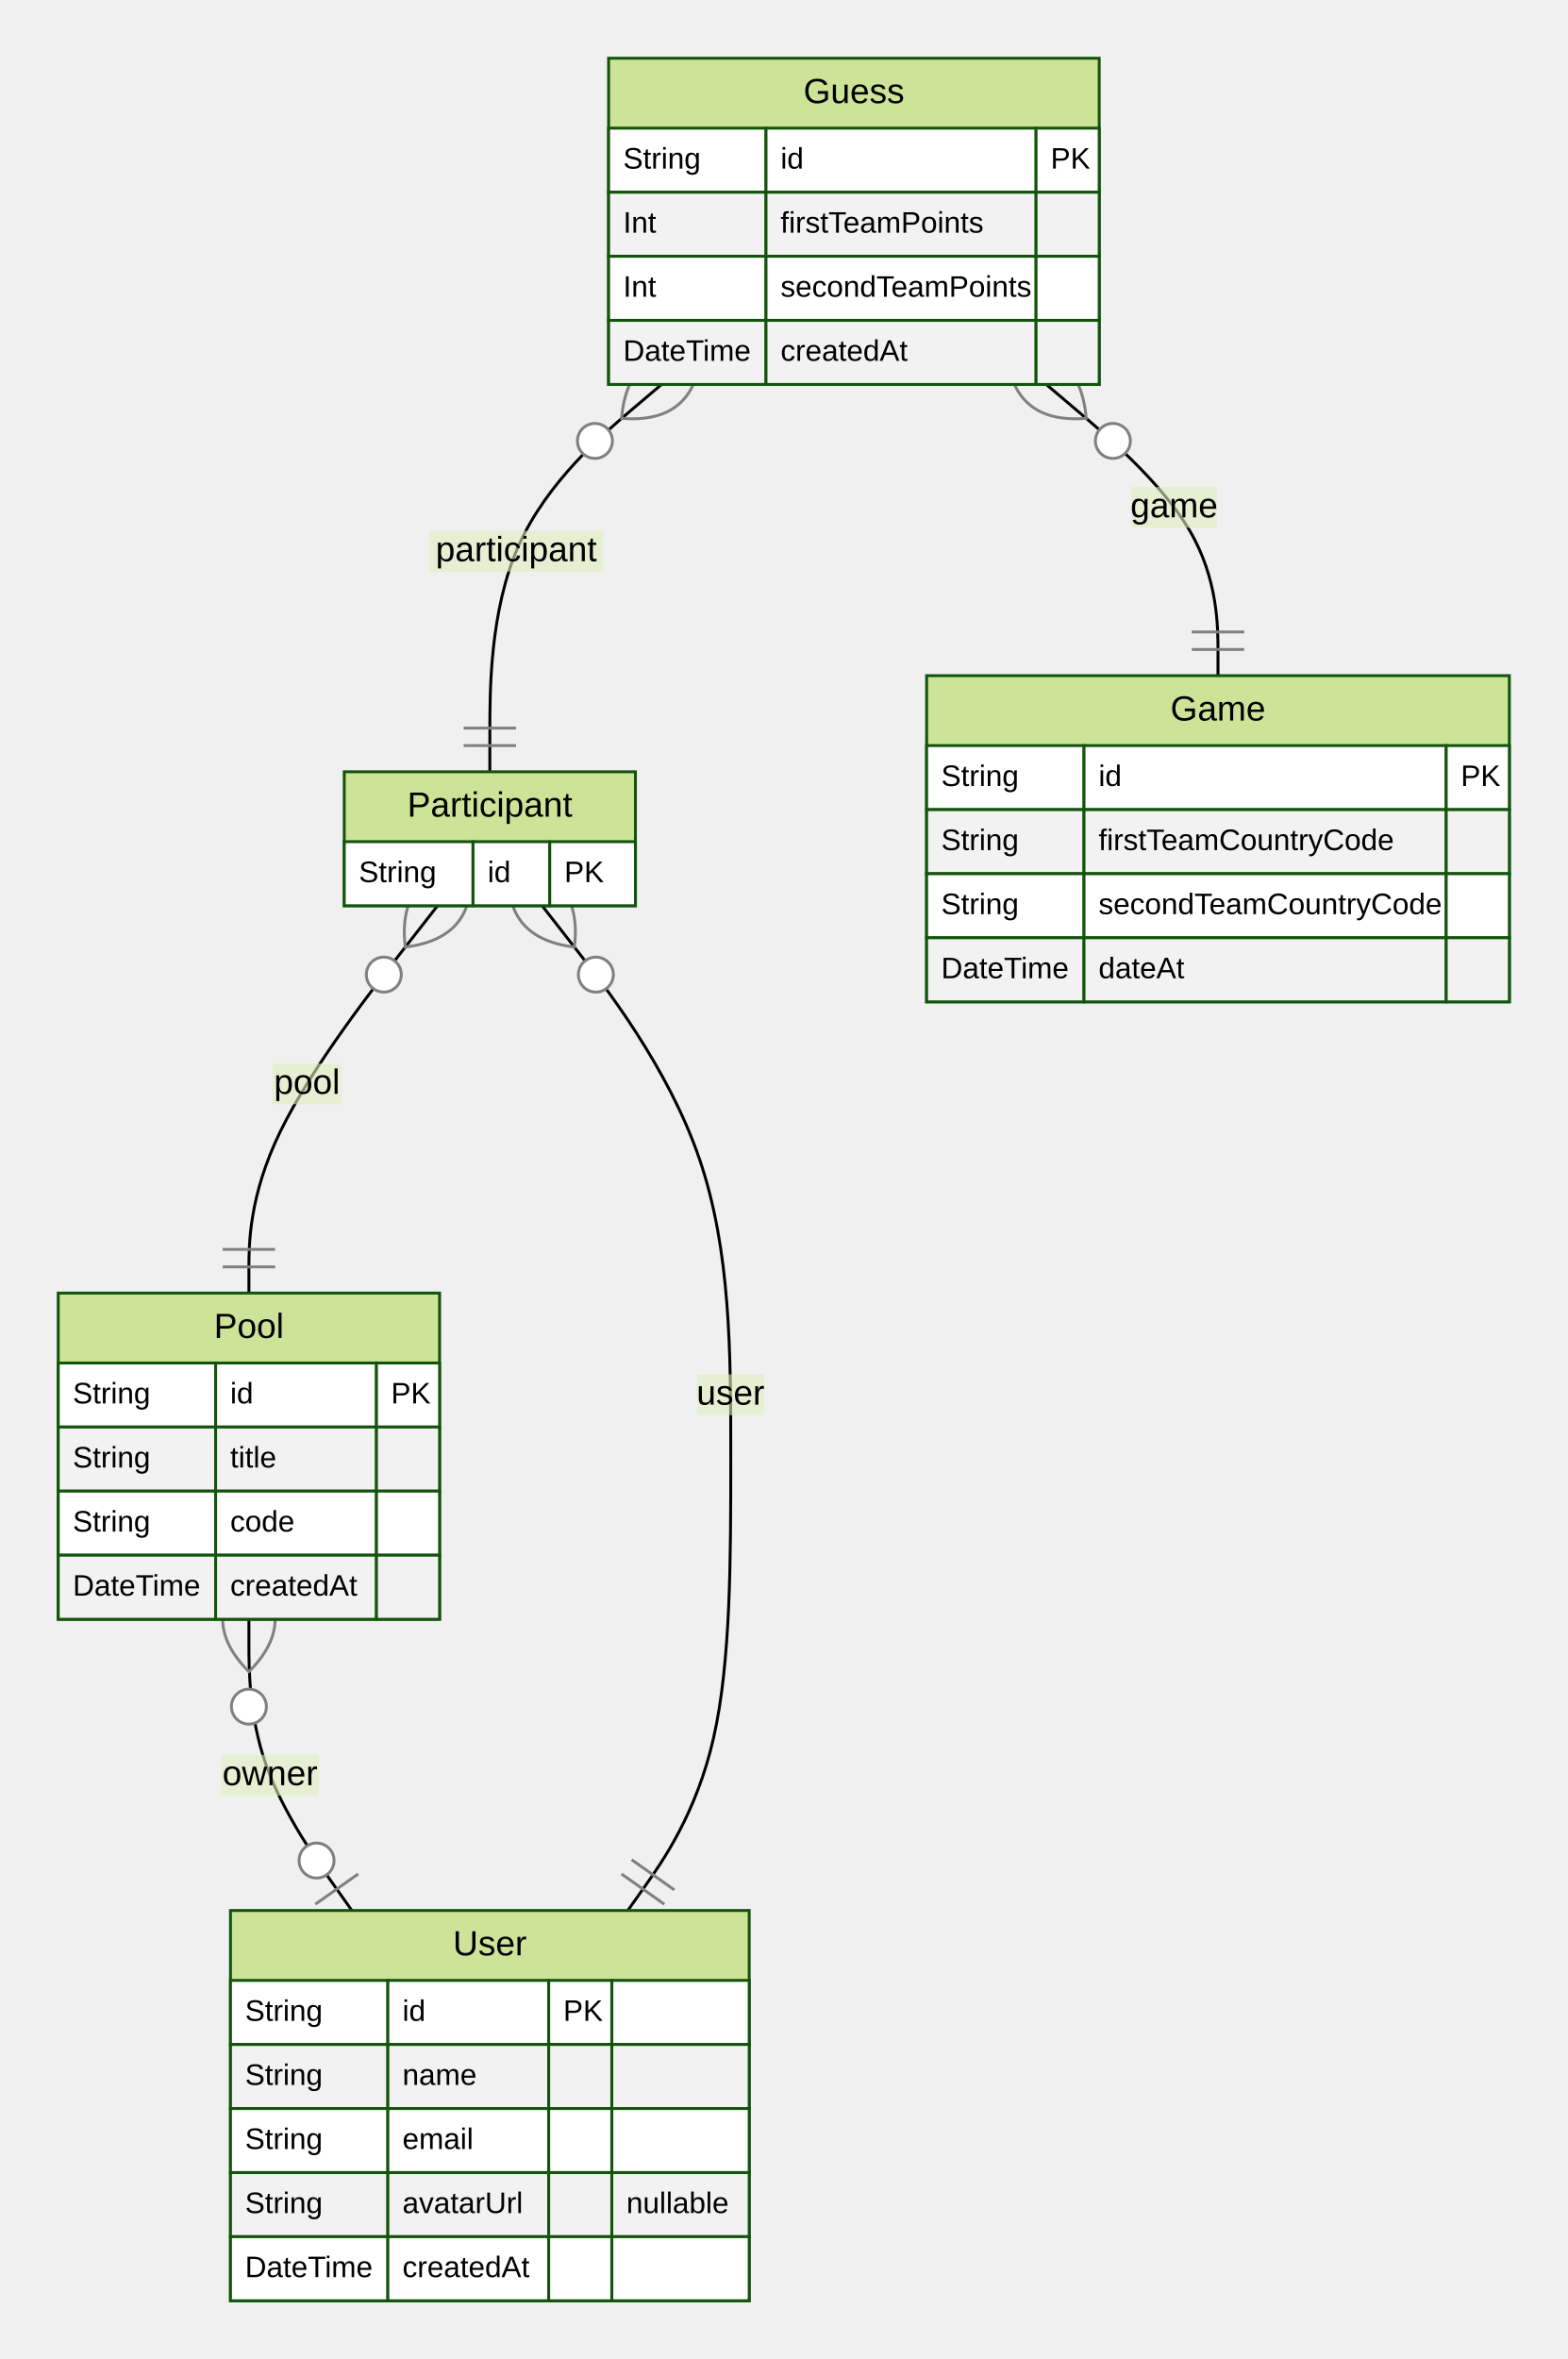
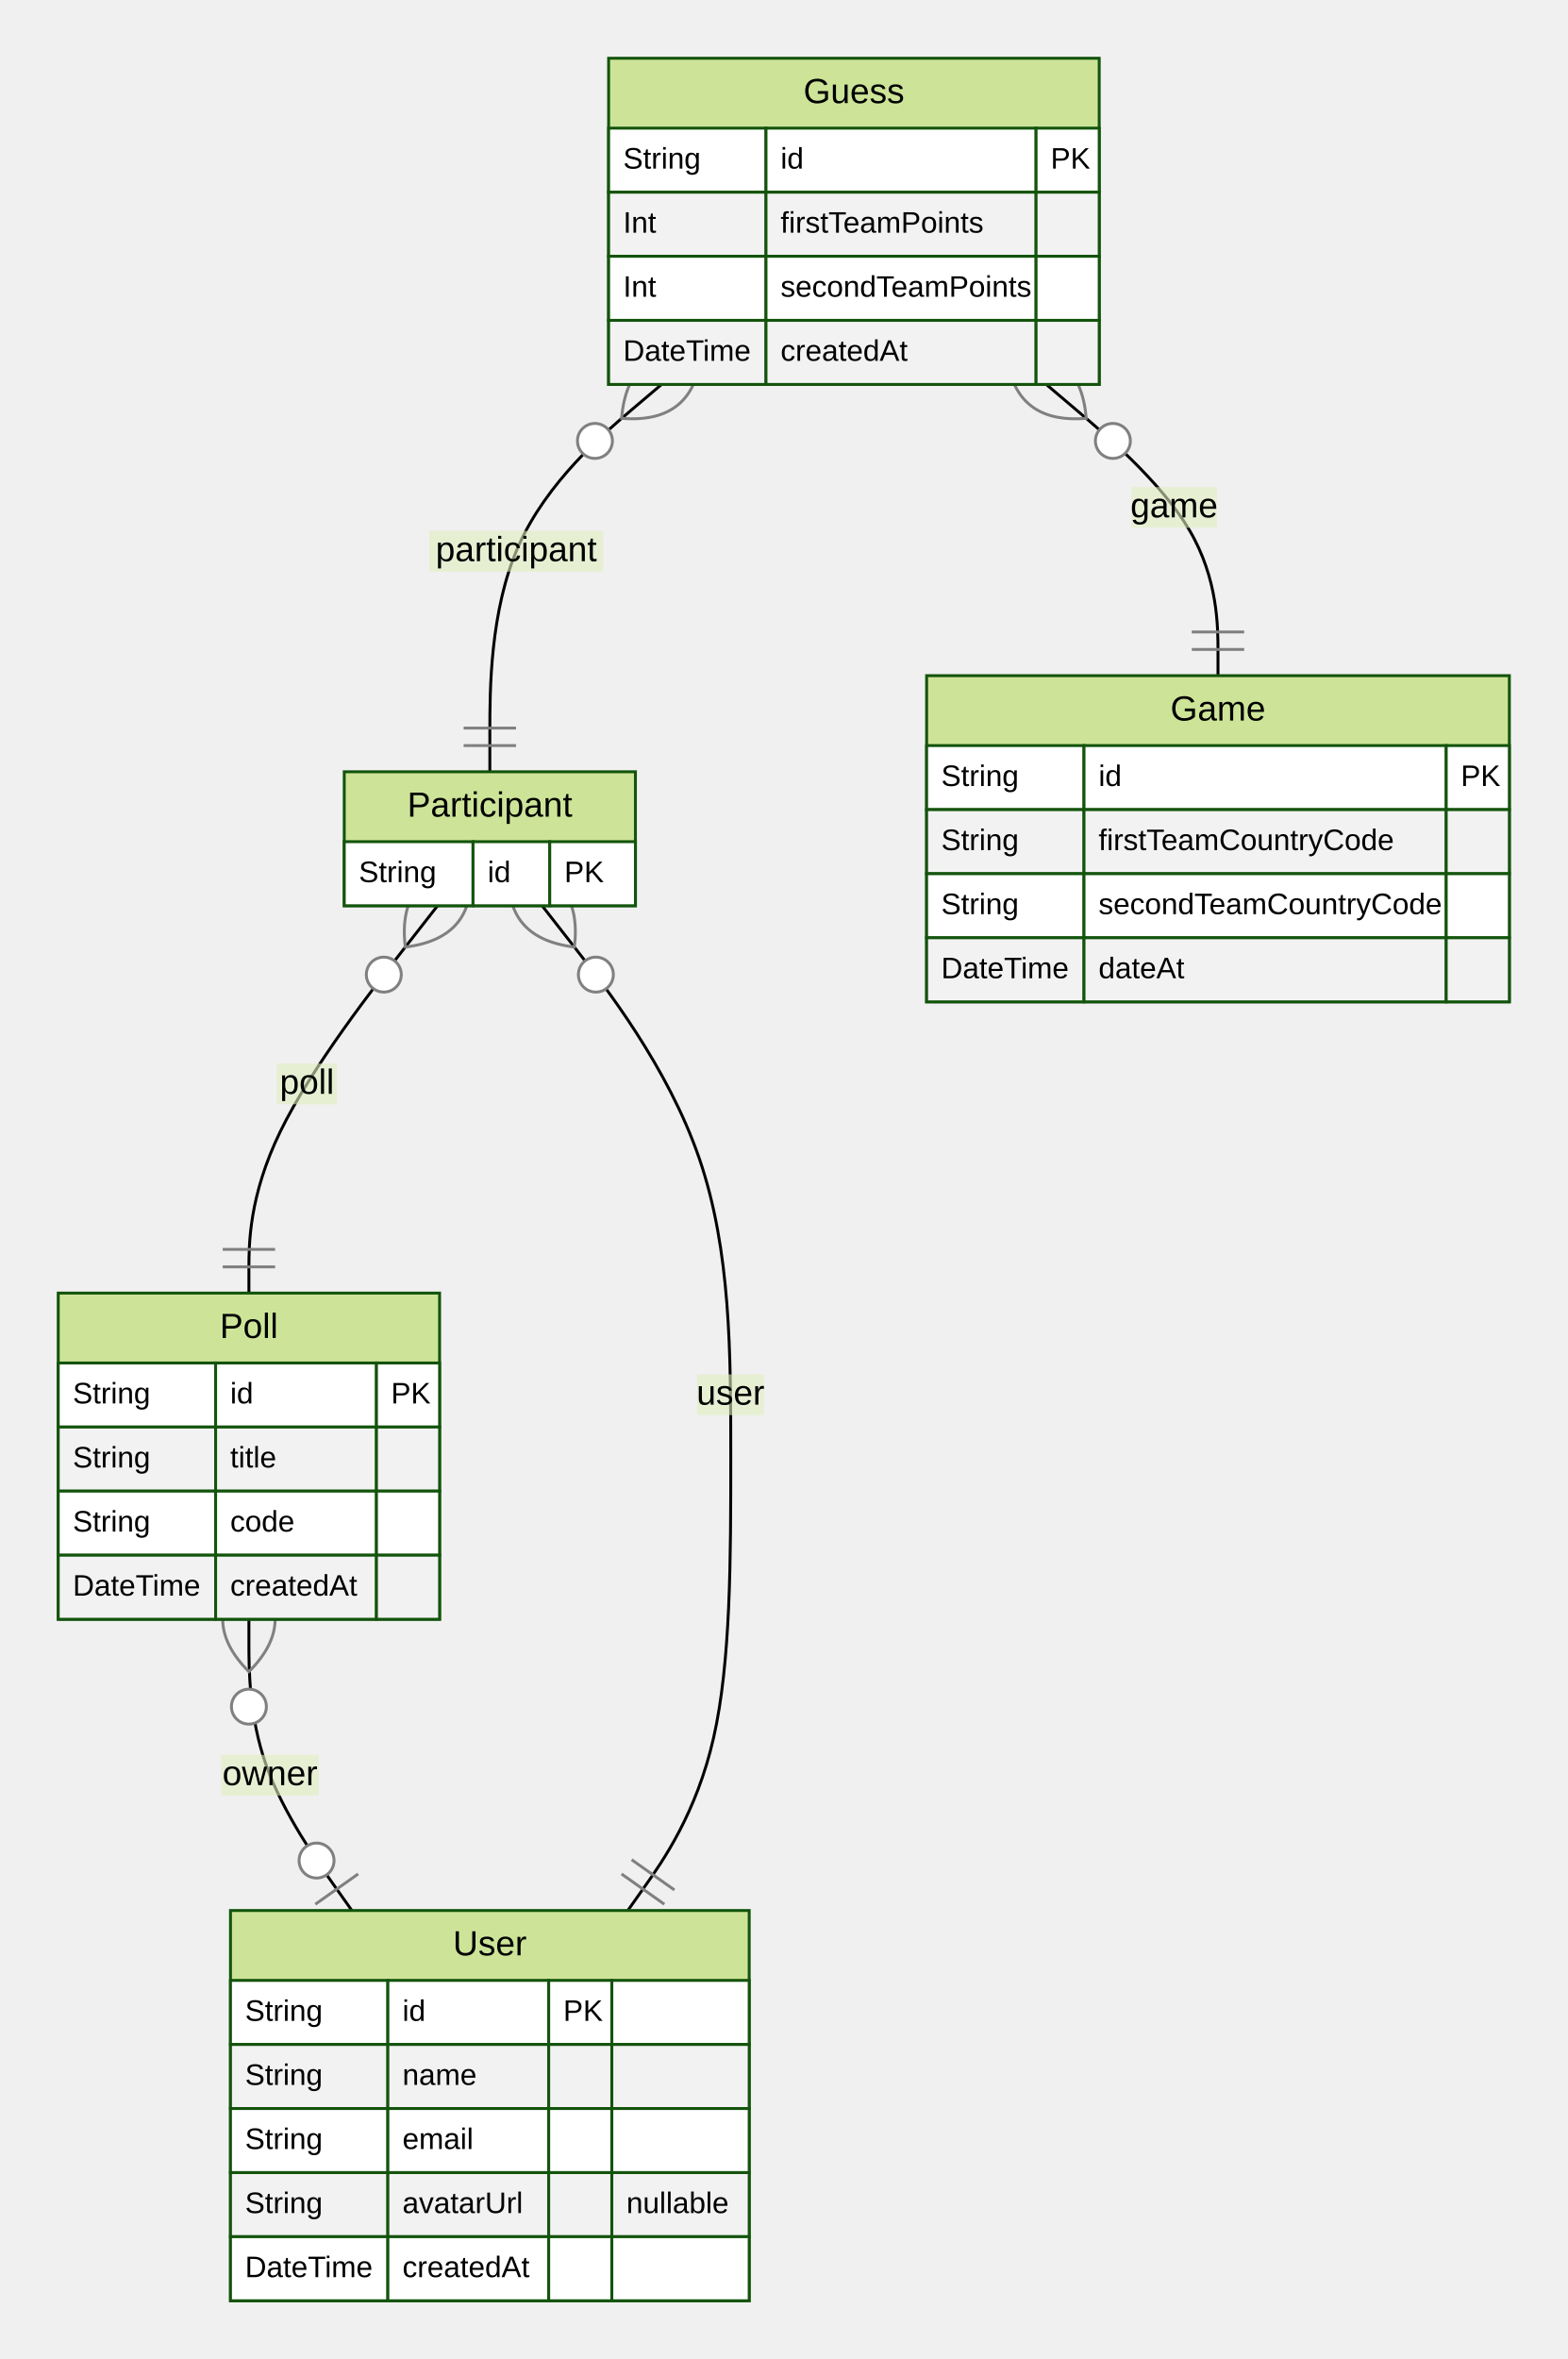
<svg xmlns="http://www.w3.org/2000/svg" aria-labelledby="chart-title-mermaid-0 chart-desc-mermaid-0" role="img" viewBox="0 0 538.347 810" style="max-width: 538.347px; background-color: white;" width="100%" id="mermaid-0">
  <style>#mermaid-0 {font-family:"trebuchet ms",verdana,arial,sans-serif;font-size:16px;fill:#000000;}#mermaid-0 .error-icon{fill:#552222;}#mermaid-0 .error-text{fill:#552222;stroke:#552222;}#mermaid-0 .edge-thickness-normal{stroke-width:2px;}#mermaid-0 .edge-thickness-thick{stroke-width:3.5px;}#mermaid-0 .edge-pattern-solid{stroke-dasharray:0;}#mermaid-0 .edge-pattern-dashed{stroke-dasharray:3;}#mermaid-0 .edge-pattern-dotted{stroke-dasharray:2;}#mermaid-0 .marker{fill:#000000;stroke:#000000;}#mermaid-0 .marker.cross{stroke:#000000;}#mermaid-0 svg{font-family:"trebuchet ms",verdana,arial,sans-serif;font-size:16px;}#mermaid-0 .entityBox{fill:#cde498;stroke:#13540c;}#mermaid-0 .attributeBoxOdd{fill:#ffffff;stroke:#13540c;}#mermaid-0 .attributeBoxEven{fill:#f2f2f2;stroke:#13540c;}#mermaid-0 .relationshipLabelBox{fill:hsl(78.158, 58.462%, 84.51%);opacity:0.7;background-color:hsl(78.158, 58.462%, 84.51%);}#mermaid-0 .relationshipLabelBox rect{opacity:0.5;}#mermaid-0 .relationshipLine{stroke:#000000;}#mermaid-0 :root{--mermaid-font-family:"trebuchet ms",verdana,arial,sans-serif;}</style>
  <g />
  <defs>
    <marker orient="auto" markerHeight="18" markerWidth="18" refY="9" refX="0" id="ONLY_ONE_START">
      <path d="M9,0 L9,18 M15,0 L15,18" fill="none" stroke="gray" />
    </marker>
  </defs>
  <defs>
    <marker orient="auto" markerHeight="18" markerWidth="18" refY="9" refX="18" id="ONLY_ONE_END">
      <path d="M3,0 L3,18 M9,0 L9,18" fill="none" stroke="gray" />
    </marker>
  </defs>
  <defs>
    <marker orient="auto" markerHeight="18" markerWidth="30" refY="9" refX="0" id="ZERO_OR_ONE_START">
      <circle r="6" cy="9" cx="21" fill="white" stroke="gray" />
      <path d="M9,0 L9,18" fill="none" stroke="gray" />
    </marker>
  </defs>
  <defs>
    <marker orient="auto" markerHeight="18" markerWidth="30" refY="9" refX="30" id="ZERO_OR_ONE_END">
      <circle r="6" cy="9" cx="9" fill="white" stroke="gray" />
      <path d="M21,0 L21,18" fill="none" stroke="gray" />
    </marker>
  </defs>
  <defs>
    <marker orient="auto" markerHeight="36" markerWidth="45" refY="18" refX="18" id="ONE_OR_MORE_START">
      <path d="M0,18 Q 18,0 36,18 Q 18,36 0,18 M42,9 L42,27" fill="none" stroke="gray" />
    </marker>
  </defs>
  <defs>
    <marker orient="auto" markerHeight="36" markerWidth="45" refY="18" refX="27" id="ONE_OR_MORE_END">
      <path d="M3,9 L3,27 M9,18 Q27,0 45,18 Q27,36 9,18" fill="none" stroke="gray" />
    </marker>
  </defs>
  <defs>
    <marker orient="auto" markerHeight="36" markerWidth="57" refY="18" refX="18" id="ZERO_OR_MORE_START">
      <circle r="6" cy="18" cx="48" fill="white" stroke="gray" />
      <path d="M0,18 Q18,0 36,18 Q18,36 0,18" fill="none" stroke="gray" />
    </marker>
  </defs>
  <defs>
    <marker orient="auto" markerHeight="36" markerWidth="57" refY="18" refX="39" id="ZERO_OR_MORE_END">
      <circle r="6" cy="18" cx="9" fill="white" stroke="gray" />
      <path d="M21,18 Q39,0 57,18 Q39,36 21,18" fill="none" stroke="gray" />
    </marker>
  </defs>
  <path marker-start="url(#ZERO_OR_MORE_START)" marker-end="url(#ZERO_OR_ONE_END)" fill="none" stroke="gray" d="M85.482,556L85.482,564.333C85.482,572.667,85.482,589.333,91.375,606C97.268,622.667,109.055,639.333,114.948,647.667L120.841,656" class="er relationshipLine" />
  <path marker-start="url(#ZERO_OR_MORE_START)" marker-end="url(#ONLY_ONE_END)" fill="none" stroke="gray" d="M186.176,311L196.974,324.833C207.772,338.667,229.368,366.333,240.166,397.833C250.964,429.333,250.964,464.667,250.964,500C250.964,535.333,250.964,570.667,245.07,596.667C239.177,622.667,227.391,639.333,221.497,647.667L215.604,656" class="er relationshipLine" />
  <path marker-start="url(#ZERO_OR_MORE_START)" marker-end="url(#ONLY_ONE_END)" fill="none" stroke="gray" d="M150.269,311L139.471,324.833C128.674,338.667,107.078,366.333,96.28,388.5C85.482,410.667,85.482,427.333,85.482,435.667L85.482,444" class="er relationshipLine" />
  <path marker-start="url(#ZERO_OR_MORE_START)" marker-end="url(#ONLY_ONE_END)" fill="none" stroke="gray" d="M227.2,132L217.37,140.333C207.541,148.667,187.882,165.333,178.052,187.5C168.223,209.667,168.223,237.333,168.223,251.167L168.223,265" class="er relationshipLine" />
  <path marker-start="url(#ZERO_OR_MORE_START)" marker-end="url(#ONLY_ONE_END)" fill="none" stroke="gray" d="M359.308,132L369.137,140.333C378.967,148.667,398.626,165.333,408.455,182C418.285,198.667,418.285,215.333,418.285,223.667L418.285,232" class="er relationshipLine" />
-   <g transform="translate(20,444 )" id="Pool">
+   <g transform="translate(20,444 )" id="Poll">
    <rect height="112" width="130.964" y="0" x="0" stroke="gray" fill-opacity="100%" fill="honeydew" class="er entityBox" />
-     <text transform="translate(65.48175,12)" style="font-family: &quot;trebuchet ms&quot;, verdana, arial, sans-serif;; font-size: 12px" text-anchor="middle" dominant-baseline="middle" y="0" x="0" id="entity-Pool" class="er entityLabel">Pool</text>
-     <rect height="22" width="54.048" y="24" x="0" stroke="gray" fill-opacity="100%" fill="honeydew" class="er attributeBoxOdd" />
-     <text transform="translate(5,35)" style="font-family: &quot;trebuchet ms&quot;, verdana, arial, sans-serif;; font-size: 10.2px" text-anchor="left" dominant-baseline="middle" y="0" x="0" id="entity-Pool-attr-1-type" class="er entityLabel">String</text>
+     <text transform="translate(65.48175,12)" style="font-family: &quot;trebuchet ms&quot;, verdana, arial, sans-serif;; font-size: 12px" text-anchor="middle" dominant-baseline="middle" y="0" x="0" id="entity-Poll" class="er entityLabel">Poll</text>
+     <rect height="22" width="54.048" y="24" x="0" stroke="gray" fill-opacity="100%" fill="honeydew" class="er attributeBoxOdd" />
+     <text transform="translate(5,35)" style="font-family: &quot;trebuchet ms&quot;, verdana, arial, sans-serif;; font-size: 10.2px" text-anchor="left" dominant-baseline="middle" y="0" x="0" id="entity-Poll-attr-1-type" class="er entityLabel">String</text>
    <rect height="22" width="55.234" y="24" x="54.048" stroke="gray" fill-opacity="100%" fill="honeydew" class="er attributeBoxOdd" />
-     <text transform="translate(59.0484,35)" style="font-family: &quot;trebuchet ms&quot;, verdana, arial, sans-serif;; font-size: 10.2px" text-anchor="left" dominant-baseline="middle" y="0" x="0" id="entity-Pool-attr-1-name" class="er entityLabel">id</text>
+     <text transform="translate(59.0484,35)" style="font-family: &quot;trebuchet ms&quot;, verdana, arial, sans-serif;; font-size: 10.2px" text-anchor="left" dominant-baseline="middle" y="0" x="0" id="entity-Poll-attr-1-name" class="er entityLabel">id</text>
    <rect height="22" width="21.681" y="24" x="109.283" stroke="gray" fill-opacity="100%" fill="honeydew" class="er attributeBoxOdd" />
-     <text transform="translate(114.2828,35)" style="font-family: &quot;trebuchet ms&quot;, verdana, arial, sans-serif;; font-size: 10.2px" text-anchor="left" dominant-baseline="middle" y="0" x="0" id="entity-Pool-attr-1-key" class="er entityLabel">PK</text>
-     <rect height="22" width="54.048" y="46" x="0" stroke="gray" fill-opacity="100%" fill="honeydew" class="er attributeBoxEven" />
-     <text transform="translate(5,57)" style="font-family: &quot;trebuchet ms&quot;, verdana, arial, sans-serif;; font-size: 10.2px" text-anchor="left" dominant-baseline="middle" y="0" x="0" id="entity-Pool-attr-2-type" class="er entityLabel">String</text>
+     <text transform="translate(114.2828,35)" style="font-family: &quot;trebuchet ms&quot;, verdana, arial, sans-serif;; font-size: 10.2px" text-anchor="left" dominant-baseline="middle" y="0" x="0" id="entity-Poll-attr-1-key" class="er entityLabel">PK</text>
+     <rect height="22" width="54.048" y="46" x="0" stroke="gray" fill-opacity="100%" fill="honeydew" class="er attributeBoxEven" />
+     <text transform="translate(5,57)" style="font-family: &quot;trebuchet ms&quot;, verdana, arial, sans-serif;; font-size: 10.2px" text-anchor="left" dominant-baseline="middle" y="0" x="0" id="entity-Poll-attr-2-type" class="er entityLabel">String</text>
    <rect height="22" width="55.234" y="46" x="54.048" stroke="gray" fill-opacity="100%" fill="honeydew" class="er attributeBoxEven" />
-     <text transform="translate(59.0484,57)" style="font-family: &quot;trebuchet ms&quot;, verdana, arial, sans-serif;; font-size: 10.2px" text-anchor="left" dominant-baseline="middle" y="0" x="0" id="entity-Pool-attr-2-name" class="er entityLabel">title</text>
+     <text transform="translate(59.0484,57)" style="font-family: &quot;trebuchet ms&quot;, verdana, arial, sans-serif;; font-size: 10.2px" text-anchor="left" dominant-baseline="middle" y="0" x="0" id="entity-Poll-attr-2-name" class="er entityLabel">title</text>
    <rect height="22" width="21.681" y="46" x="109.283" stroke="gray" fill-opacity="100%" fill="honeydew" class="er attributeBoxEven" />
-     <text transform="translate(114.2828,57)" style="font-family: &quot;trebuchet ms&quot;, verdana, arial, sans-serif;; font-size: 10.2px" text-anchor="left" dominant-baseline="middle" y="0" x="0" id="entity-Pool-attr-2-key" class="er entityLabel" />
-     <rect height="22" width="54.048" y="68" x="0" stroke="gray" fill-opacity="100%" fill="honeydew" class="er attributeBoxOdd" />
-     <text transform="translate(5,79)" style="font-family: &quot;trebuchet ms&quot;, verdana, arial, sans-serif;; font-size: 10.2px" text-anchor="left" dominant-baseline="middle" y="0" x="0" id="entity-Pool-attr-3-type" class="er entityLabel">String</text>
+     <text transform="translate(114.2828,57)" style="font-family: &quot;trebuchet ms&quot;, verdana, arial, sans-serif;; font-size: 10.2px" text-anchor="left" dominant-baseline="middle" y="0" x="0" id="entity-Poll-attr-2-key" class="er entityLabel" />
+     <rect height="22" width="54.048" y="68" x="0" stroke="gray" fill-opacity="100%" fill="honeydew" class="er attributeBoxOdd" />
+     <text transform="translate(5,79)" style="font-family: &quot;trebuchet ms&quot;, verdana, arial, sans-serif;; font-size: 10.2px" text-anchor="left" dominant-baseline="middle" y="0" x="0" id="entity-Poll-attr-3-type" class="er entityLabel">String</text>
    <rect height="22" width="55.234" y="68" x="54.048" stroke="gray" fill-opacity="100%" fill="honeydew" class="er attributeBoxOdd" />
-     <text transform="translate(59.0484,79)" style="font-family: &quot;trebuchet ms&quot;, verdana, arial, sans-serif;; font-size: 10.2px" text-anchor="left" dominant-baseline="middle" y="0" x="0" id="entity-Pool-attr-3-name" class="er entityLabel">code</text>
+     <text transform="translate(59.0484,79)" style="font-family: &quot;trebuchet ms&quot;, verdana, arial, sans-serif;; font-size: 10.2px" text-anchor="left" dominant-baseline="middle" y="0" x="0" id="entity-Poll-attr-3-name" class="er entityLabel">code</text>
    <rect height="22" width="21.681" y="68" x="109.283" stroke="gray" fill-opacity="100%" fill="honeydew" class="er attributeBoxOdd" />
-     <text transform="translate(114.2828,79)" style="font-family: &quot;trebuchet ms&quot;, verdana, arial, sans-serif;; font-size: 10.2px" text-anchor="left" dominant-baseline="middle" y="0" x="0" id="entity-Pool-attr-3-key" class="er entityLabel" />
-     <rect height="22" width="54.048" y="90" x="0" stroke="gray" fill-opacity="100%" fill="honeydew" class="er attributeBoxEven" />
-     <text transform="translate(5,101)" style="font-family: &quot;trebuchet ms&quot;, verdana, arial, sans-serif;; font-size: 10.2px" text-anchor="left" dominant-baseline="middle" y="0" x="0" id="entity-Pool-attr-4-type" class="er entityLabel">DateTime</text>
+     <text transform="translate(114.2828,79)" style="font-family: &quot;trebuchet ms&quot;, verdana, arial, sans-serif;; font-size: 10.2px" text-anchor="left" dominant-baseline="middle" y="0" x="0" id="entity-Poll-attr-3-key" class="er entityLabel" />
+     <rect height="22" width="54.048" y="90" x="0" stroke="gray" fill-opacity="100%" fill="honeydew" class="er attributeBoxEven" />
+     <text transform="translate(5,101)" style="font-family: &quot;trebuchet ms&quot;, verdana, arial, sans-serif;; font-size: 10.2px" text-anchor="left" dominant-baseline="middle" y="0" x="0" id="entity-Poll-attr-4-type" class="er entityLabel">DateTime</text>
    <rect height="22" width="55.234" y="90" x="54.048" stroke="gray" fill-opacity="100%" fill="honeydew" class="er attributeBoxEven" />
-     <text transform="translate(59.0484,101)" style="font-family: &quot;trebuchet ms&quot;, verdana, arial, sans-serif;; font-size: 10.2px" text-anchor="left" dominant-baseline="middle" y="0" x="0" id="entity-Pool-attr-4-name" class="er entityLabel">createdAt</text>
+     <text transform="translate(59.0484,101)" style="font-family: &quot;trebuchet ms&quot;, verdana, arial, sans-serif;; font-size: 10.2px" text-anchor="left" dominant-baseline="middle" y="0" x="0" id="entity-Poll-attr-4-name" class="er entityLabel">createdAt</text>
    <rect height="22" width="21.681" y="90" x="109.283" stroke="gray" fill-opacity="100%" fill="honeydew" class="er attributeBoxEven" />
-     <text transform="translate(114.2828,101)" style="font-family: &quot;trebuchet ms&quot;, verdana, arial, sans-serif;; font-size: 10.2px" text-anchor="left" dominant-baseline="middle" y="0" x="0" id="entity-Pool-attr-4-key" class="er entityLabel" />
+     <text transform="translate(114.2828,101)" style="font-family: &quot;trebuchet ms&quot;, verdana, arial, sans-serif;; font-size: 10.2px" text-anchor="left" dominant-baseline="middle" y="0" x="0" id="entity-Poll-attr-4-key" class="er entityLabel" />
  </g>
  <g transform="translate(118.2226,265 )" id="Participant">
    <rect height="46" width="100" y="0" x="0" stroke="gray" fill-opacity="100%" fill="honeydew" class="er entityBox" />
    <text transform="translate(50,12)" style="font-family: &quot;trebuchet ms&quot;, verdana, arial, sans-serif;; font-size: 12px" text-anchor="middle" dominant-baseline="middle" y="0" x="0" id="entity-Participant" class="er entityLabel">Participant</text>
    <rect height="22" width="44.231" y="24" x="0" stroke="gray" fill-opacity="100%" fill="honeydew" class="er attributeBoxOdd" />
    <text transform="translate(5,35)" style="font-family: &quot;trebuchet ms&quot;, verdana, arial, sans-serif;; font-size: 10.2px" text-anchor="left" dominant-baseline="middle" y="0" x="0" id="entity-Participant-attr-1-type" class="er entityLabel">String</text>
    <rect height="22" width="26.341" y="24" x="44.231" stroke="gray" fill-opacity="100%" fill="honeydew" class="er attributeBoxOdd" />
    <text transform="translate(49.23142,35)" style="font-family: &quot;trebuchet ms&quot;, verdana, arial, sans-serif;; font-size: 10.2px" text-anchor="left" dominant-baseline="middle" y="0" x="0" id="entity-Participant-attr-1-name" class="er entityLabel">id</text>
    <rect height="22" width="29.428" y="24" x="70.572" stroke="gray" fill-opacity="100%" fill="honeydew" class="er attributeBoxOdd" />
    <text transform="translate(75.57222,35)" style="font-family: &quot;trebuchet ms&quot;, verdana, arial, sans-serif;; font-size: 10.2px" text-anchor="left" dominant-baseline="middle" y="0" x="0" id="entity-Participant-attr-1-key" class="er entityLabel">PK</text>
  </g>
  <g transform="translate(79.1537,656 )" id="User">
    <rect height="134" width="178.138" y="0" x="0" stroke="gray" fill-opacity="100%" fill="honeydew" class="er entityBox" />
    <text transform="translate(89.06892,12)" style="font-family: &quot;trebuchet ms&quot;, verdana, arial, sans-serif;; font-size: 12px" text-anchor="middle" dominant-baseline="middle" y="0" x="0" id="entity-User" class="er entityLabel">User</text>
    <rect height="22" width="54.048" y="24" x="0" stroke="gray" fill-opacity="100%" fill="honeydew" class="er attributeBoxOdd" />
    <text transform="translate(5,35)" style="font-family: &quot;trebuchet ms&quot;, verdana, arial, sans-serif;; font-size: 10.2px" text-anchor="left" dominant-baseline="middle" y="0" x="0" id="entity-User-attr-1-type" class="er entityLabel">String</text>
    <rect height="22" width="55.234" y="24" x="54.048" stroke="gray" fill-opacity="100%" fill="honeydew" class="er attributeBoxOdd" />
    <text transform="translate(59.0484,35)" style="font-family: &quot;trebuchet ms&quot;, verdana, arial, sans-serif;; font-size: 10.2px" text-anchor="left" dominant-baseline="middle" y="0" x="0" id="entity-User-attr-1-name" class="er entityLabel">id</text>
    <rect height="22" width="21.681" y="24" x="109.283" stroke="gray" fill-opacity="100%" fill="honeydew" class="er attributeBoxOdd" />
    <text transform="translate(114.2828,35)" style="font-family: &quot;trebuchet ms&quot;, verdana, arial, sans-serif;; font-size: 10.2px" text-anchor="left" dominant-baseline="middle" y="0" x="0" id="entity-User-attr-1-key" class="er entityLabel">PK</text>
    <rect height="22" width="47.174" y="24" x="130.964" stroke="gray" fill-opacity="100%" fill="honeydew" class="er attributeBoxOdd" />
    <text transform="translate(135.9635,35)" style="font-family: &quot;trebuchet ms&quot;, verdana, arial, sans-serif;; font-size: 10.2px" text-anchor="left" dominant-baseline="middle" y="0" x="0" id="entity-User-attr-1-comment" class="er entityLabel" />
    <rect height="22" width="54.048" y="46" x="0" stroke="gray" fill-opacity="100%" fill="honeydew" class="er attributeBoxEven" />
    <text transform="translate(5,57)" style="font-family: &quot;trebuchet ms&quot;, verdana, arial, sans-serif;; font-size: 10.2px" text-anchor="left" dominant-baseline="middle" y="0" x="0" id="entity-User-attr-2-type" class="er entityLabel">String</text>
    <rect height="22" width="55.234" y="46" x="54.048" stroke="gray" fill-opacity="100%" fill="honeydew" class="er attributeBoxEven" />
    <text transform="translate(59.0484,57)" style="font-family: &quot;trebuchet ms&quot;, verdana, arial, sans-serif;; font-size: 10.2px" text-anchor="left" dominant-baseline="middle" y="0" x="0" id="entity-User-attr-2-name" class="er entityLabel">name</text>
    <rect height="22" width="21.681" y="46" x="109.283" stroke="gray" fill-opacity="100%" fill="honeydew" class="er attributeBoxEven" />
    <text transform="translate(114.2828,57)" style="font-family: &quot;trebuchet ms&quot;, verdana, arial, sans-serif;; font-size: 10.2px" text-anchor="left" dominant-baseline="middle" y="0" x="0" id="entity-User-attr-2-key" class="er entityLabel" />
    <rect height="22" width="47.174" y="46" x="130.964" stroke="gray" fill-opacity="100%" fill="honeydew" class="er attributeBoxEven" />
    <text transform="translate(135.9635,57)" style="font-family: &quot;trebuchet ms&quot;, verdana, arial, sans-serif;; font-size: 10.2px" text-anchor="left" dominant-baseline="middle" y="0" x="0" id="entity-User-attr-2-comment" class="er entityLabel" />
    <rect height="22" width="54.048" y="68" x="0" stroke="gray" fill-opacity="100%" fill="honeydew" class="er attributeBoxOdd" />
    <text transform="translate(5,79)" style="font-family: &quot;trebuchet ms&quot;, verdana, arial, sans-serif;; font-size: 10.2px" text-anchor="left" dominant-baseline="middle" y="0" x="0" id="entity-User-attr-3-type" class="er entityLabel">String</text>
    <rect height="22" width="55.234" y="68" x="54.048" stroke="gray" fill-opacity="100%" fill="honeydew" class="er attributeBoxOdd" />
    <text transform="translate(59.0484,79)" style="font-family: &quot;trebuchet ms&quot;, verdana, arial, sans-serif;; font-size: 10.2px" text-anchor="left" dominant-baseline="middle" y="0" x="0" id="entity-User-attr-3-name" class="er entityLabel">email</text>
    <rect height="22" width="21.681" y="68" x="109.283" stroke="gray" fill-opacity="100%" fill="honeydew" class="er attributeBoxOdd" />
    <text transform="translate(114.2828,79)" style="font-family: &quot;trebuchet ms&quot;, verdana, arial, sans-serif;; font-size: 10.2px" text-anchor="left" dominant-baseline="middle" y="0" x="0" id="entity-User-attr-3-key" class="er entityLabel" />
    <rect height="22" width="47.174" y="68" x="130.964" stroke="gray" fill-opacity="100%" fill="honeydew" class="er attributeBoxOdd" />
    <text transform="translate(135.9635,79)" style="font-family: &quot;trebuchet ms&quot;, verdana, arial, sans-serif;; font-size: 10.2px" text-anchor="left" dominant-baseline="middle" y="0" x="0" id="entity-User-attr-3-comment" class="er entityLabel" />
    <rect height="22" width="54.048" y="90" x="0" stroke="gray" fill-opacity="100%" fill="honeydew" class="er attributeBoxEven" />
    <text transform="translate(5,101)" style="font-family: &quot;trebuchet ms&quot;, verdana, arial, sans-serif;; font-size: 10.2px" text-anchor="left" dominant-baseline="middle" y="0" x="0" id="entity-User-attr-4-type" class="er entityLabel">String</text>
    <rect height="22" width="55.234" y="90" x="54.048" stroke="gray" fill-opacity="100%" fill="honeydew" class="er attributeBoxEven" />
    <text transform="translate(59.0484,101)" style="font-family: &quot;trebuchet ms&quot;, verdana, arial, sans-serif;; font-size: 10.2px" text-anchor="left" dominant-baseline="middle" y="0" x="0" id="entity-User-attr-4-name" class="er entityLabel">avatarUrl</text>
    <rect height="22" width="21.681" y="90" x="109.283" stroke="gray" fill-opacity="100%" fill="honeydew" class="er attributeBoxEven" />
    <text transform="translate(114.2828,101)" style="font-family: &quot;trebuchet ms&quot;, verdana, arial, sans-serif;; font-size: 10.2px" text-anchor="left" dominant-baseline="middle" y="0" x="0" id="entity-User-attr-4-key" class="er entityLabel" />
    <rect height="22" width="47.174" y="90" x="130.964" stroke="gray" fill-opacity="100%" fill="honeydew" class="er attributeBoxEven" />
    <text transform="translate(135.9635,101)" style="font-family: &quot;trebuchet ms&quot;, verdana, arial, sans-serif;; font-size: 10.2px" text-anchor="left" dominant-baseline="middle" y="0" x="0" id="entity-User-attr-4-comment" class="er entityLabel">nullable</text>
    <rect height="22" width="54.048" y="112" x="0" stroke="gray" fill-opacity="100%" fill="honeydew" class="er attributeBoxOdd" />
    <text transform="translate(5,123)" style="font-family: &quot;trebuchet ms&quot;, verdana, arial, sans-serif;; font-size: 10.2px" text-anchor="left" dominant-baseline="middle" y="0" x="0" id="entity-User-attr-5-type" class="er entityLabel">DateTime</text>
    <rect height="22" width="55.234" y="112" x="54.048" stroke="gray" fill-opacity="100%" fill="honeydew" class="er attributeBoxOdd" />
    <text transform="translate(59.0484,123)" style="font-family: &quot;trebuchet ms&quot;, verdana, arial, sans-serif;; font-size: 10.2px" text-anchor="left" dominant-baseline="middle" y="0" x="0" id="entity-User-attr-5-name" class="er entityLabel">createdAt</text>
    <rect height="22" width="21.681" y="112" x="109.283" stroke="gray" fill-opacity="100%" fill="honeydew" class="er attributeBoxOdd" />
    <text transform="translate(114.2828,123)" style="font-family: &quot;trebuchet ms&quot;, verdana, arial, sans-serif;; font-size: 10.2px" text-anchor="left" dominant-baseline="middle" y="0" x="0" id="entity-User-attr-5-key" class="er entityLabel" />
    <rect height="22" width="47.174" y="112" x="130.964" stroke="gray" fill-opacity="100%" fill="honeydew" class="er attributeBoxOdd" />
    <text transform="translate(135.9635,123)" style="font-family: &quot;trebuchet ms&quot;, verdana, arial, sans-serif;; font-size: 10.2px" text-anchor="left" dominant-baseline="middle" y="0" x="0" id="entity-User-attr-5-comment" class="er entityLabel" />
  </g>
  <g transform="translate(318.2226,232 )" id="Game">
    <rect height="112" width="200.124" y="0" x="0" stroke="gray" fill-opacity="100%" fill="honeydew" class="er entityBox" />
    <text transform="translate(100.062,12)" style="font-family: &quot;trebuchet ms&quot;, verdana, arial, sans-serif;; font-size: 12px" text-anchor="middle" dominant-baseline="middle" y="0" x="0" id="entity-Game" class="er entityLabel">Game</text>
    <rect height="22" width="54.048" y="24" x="0" stroke="gray" fill-opacity="100%" fill="honeydew" class="er attributeBoxOdd" />
    <text transform="translate(5,35)" style="font-family: &quot;trebuchet ms&quot;, verdana, arial, sans-serif;; font-size: 10.2px" text-anchor="left" dominant-baseline="middle" y="0" x="0" id="entity-Game-attr-1-type" class="er entityLabel">String</text>
    <rect height="22" width="124.395" y="24" x="54.048" stroke="gray" fill-opacity="100%" fill="honeydew" class="er attributeBoxOdd" />
    <text transform="translate(59.0484,35)" style="font-family: &quot;trebuchet ms&quot;, verdana, arial, sans-serif;; font-size: 10.2px" text-anchor="left" dominant-baseline="middle" y="0" x="0" id="entity-Game-attr-1-name" class="er entityLabel">id</text>
    <rect height="22" width="21.681" y="24" x="178.443" stroke="gray" fill-opacity="100%" fill="honeydew" class="er attributeBoxOdd" />
    <text transform="translate(183.4432,35)" style="font-family: &quot;trebuchet ms&quot;, verdana, arial, sans-serif;; font-size: 10.2px" text-anchor="left" dominant-baseline="middle" y="0" x="0" id="entity-Game-attr-1-key" class="er entityLabel">PK</text>
    <rect height="22" width="54.048" y="46" x="0" stroke="gray" fill-opacity="100%" fill="honeydew" class="er attributeBoxEven" />
    <text transform="translate(5,57)" style="font-family: &quot;trebuchet ms&quot;, verdana, arial, sans-serif;; font-size: 10.2px" text-anchor="left" dominant-baseline="middle" y="0" x="0" id="entity-Game-attr-2-type" class="er entityLabel">String</text>
    <rect height="22" width="124.395" y="46" x="54.048" stroke="gray" fill-opacity="100%" fill="honeydew" class="er attributeBoxEven" />
    <text transform="translate(59.0484,57)" style="font-family: &quot;trebuchet ms&quot;, verdana, arial, sans-serif;; font-size: 10.2px" text-anchor="left" dominant-baseline="middle" y="0" x="0" id="entity-Game-attr-2-name" class="er entityLabel">firstTeamCountryCode</text>
    <rect height="22" width="21.681" y="46" x="178.443" stroke="gray" fill-opacity="100%" fill="honeydew" class="er attributeBoxEven" />
    <text transform="translate(183.4432,57)" style="font-family: &quot;trebuchet ms&quot;, verdana, arial, sans-serif;; font-size: 10.2px" text-anchor="left" dominant-baseline="middle" y="0" x="0" id="entity-Game-attr-2-key" class="er entityLabel" />
    <rect height="22" width="54.048" y="68" x="0" stroke="gray" fill-opacity="100%" fill="honeydew" class="er attributeBoxOdd" />
    <text transform="translate(5,79)" style="font-family: &quot;trebuchet ms&quot;, verdana, arial, sans-serif;; font-size: 10.2px" text-anchor="left" dominant-baseline="middle" y="0" x="0" id="entity-Game-attr-3-type" class="er entityLabel">String</text>
    <rect height="22" width="124.395" y="68" x="54.048" stroke="gray" fill-opacity="100%" fill="honeydew" class="er attributeBoxOdd" />
    <text transform="translate(59.0484,79)" style="font-family: &quot;trebuchet ms&quot;, verdana, arial, sans-serif;; font-size: 10.2px" text-anchor="left" dominant-baseline="middle" y="0" x="0" id="entity-Game-attr-3-name" class="er entityLabel">secondTeamCountryCode</text>
    <rect height="22" width="21.681" y="68" x="178.443" stroke="gray" fill-opacity="100%" fill="honeydew" class="er attributeBoxOdd" />
    <text transform="translate(183.4432,79)" style="font-family: &quot;trebuchet ms&quot;, verdana, arial, sans-serif;; font-size: 10.2px" text-anchor="left" dominant-baseline="middle" y="0" x="0" id="entity-Game-attr-3-key" class="er entityLabel" />
    <rect height="22" width="54.048" y="90" x="0" stroke="gray" fill-opacity="100%" fill="honeydew" class="er attributeBoxEven" />
    <text transform="translate(5,101)" style="font-family: &quot;trebuchet ms&quot;, verdana, arial, sans-serif;; font-size: 10.2px" text-anchor="left" dominant-baseline="middle" y="0" x="0" id="entity-Game-attr-4-type" class="er entityLabel">DateTime</text>
    <rect height="22" width="124.395" y="90" x="54.048" stroke="gray" fill-opacity="100%" fill="honeydew" class="er attributeBoxEven" />
    <text transform="translate(59.0484,101)" style="font-family: &quot;trebuchet ms&quot;, verdana, arial, sans-serif;; font-size: 10.2px" text-anchor="left" dominant-baseline="middle" y="0" x="0" id="entity-Game-attr-4-name" class="er entityLabel">dateAt</text>
    <rect height="22" width="21.681" y="90" x="178.443" stroke="gray" fill-opacity="100%" fill="honeydew" class="er attributeBoxEven" />
    <text transform="translate(183.4432,101)" style="font-family: &quot;trebuchet ms&quot;, verdana, arial, sans-serif;; font-size: 10.2px" text-anchor="left" dominant-baseline="middle" y="0" x="0" id="entity-Game-attr-4-key" class="er entityLabel" />
  </g>
  <g transform="translate(209.0141,20 )" id="Guess">
    <rect height="112" width="168.479" y="0" x="0" stroke="gray" fill-opacity="100%" fill="honeydew" class="er entityBox" />
    <text transform="translate(84.23956,12)" style="font-family: &quot;trebuchet ms&quot;, verdana, arial, sans-serif;; font-size: 12px" text-anchor="middle" dominant-baseline="middle" y="0" x="0" id="entity-Guess" class="er entityLabel">Guess</text>
    <rect height="22" width="54.048" y="24" x="0" stroke="gray" fill-opacity="100%" fill="honeydew" class="er attributeBoxOdd" />
    <text transform="translate(5,35)" style="font-family: &quot;trebuchet ms&quot;, verdana, arial, sans-serif;; font-size: 10.2px" text-anchor="left" dominant-baseline="middle" y="0" x="0" id="entity-Guess-attr-1-type" class="er entityLabel">String</text>
    <rect height="22" width="92.75" y="24" x="54.048" stroke="gray" fill-opacity="100%" fill="honeydew" class="er attributeBoxOdd" />
    <text transform="translate(59.0484,35)" style="font-family: &quot;trebuchet ms&quot;, verdana, arial, sans-serif;; font-size: 10.2px" text-anchor="left" dominant-baseline="middle" y="0" x="0" id="entity-Guess-attr-1-name" class="er entityLabel">id</text>
    <rect height="22" width="21.681" y="24" x="146.798" stroke="gray" fill-opacity="100%" fill="honeydew" class="er attributeBoxOdd" />
    <text transform="translate(151.7984,35)" style="font-family: &quot;trebuchet ms&quot;, verdana, arial, sans-serif;; font-size: 10.2px" text-anchor="left" dominant-baseline="middle" y="0" x="0" id="entity-Guess-attr-1-key" class="er entityLabel">PK</text>
    <rect height="22" width="54.048" y="46" x="0" stroke="gray" fill-opacity="100%" fill="honeydew" class="er attributeBoxEven" />
    <text transform="translate(5,57)" style="font-family: &quot;trebuchet ms&quot;, verdana, arial, sans-serif;; font-size: 10.2px" text-anchor="left" dominant-baseline="middle" y="0" x="0" id="entity-Guess-attr-2-type" class="er entityLabel">Int</text>
    <rect height="22" width="92.75" y="46" x="54.048" stroke="gray" fill-opacity="100%" fill="honeydew" class="er attributeBoxEven" />
    <text transform="translate(59.0484,57)" style="font-family: &quot;trebuchet ms&quot;, verdana, arial, sans-serif;; font-size: 10.2px" text-anchor="left" dominant-baseline="middle" y="0" x="0" id="entity-Guess-attr-2-name" class="er entityLabel">firstTeamPoints</text>
    <rect height="22" width="21.681" y="46" x="146.798" stroke="gray" fill-opacity="100%" fill="honeydew" class="er attributeBoxEven" />
    <text transform="translate(151.7984,57)" style="font-family: &quot;trebuchet ms&quot;, verdana, arial, sans-serif;; font-size: 10.2px" text-anchor="left" dominant-baseline="middle" y="0" x="0" id="entity-Guess-attr-2-key" class="er entityLabel" />
    <rect height="22" width="54.048" y="68" x="0" stroke="gray" fill-opacity="100%" fill="honeydew" class="er attributeBoxOdd" />
    <text transform="translate(5,79)" style="font-family: &quot;trebuchet ms&quot;, verdana, arial, sans-serif;; font-size: 10.2px" text-anchor="left" dominant-baseline="middle" y="0" x="0" id="entity-Guess-attr-3-type" class="er entityLabel">Int</text>
    <rect height="22" width="92.75" y="68" x="54.048" stroke="gray" fill-opacity="100%" fill="honeydew" class="er attributeBoxOdd" />
    <text transform="translate(59.0484,79)" style="font-family: &quot;trebuchet ms&quot;, verdana, arial, sans-serif;; font-size: 10.2px" text-anchor="left" dominant-baseline="middle" y="0" x="0" id="entity-Guess-attr-3-name" class="er entityLabel">secondTeamPoints</text>
    <rect height="22" width="21.681" y="68" x="146.798" stroke="gray" fill-opacity="100%" fill="honeydew" class="er attributeBoxOdd" />
    <text transform="translate(151.7984,79)" style="font-family: &quot;trebuchet ms&quot;, verdana, arial, sans-serif;; font-size: 10.2px" text-anchor="left" dominant-baseline="middle" y="0" x="0" id="entity-Guess-attr-3-key" class="er entityLabel" />
    <rect height="22" width="54.048" y="90" x="0" stroke="gray" fill-opacity="100%" fill="honeydew" class="er attributeBoxEven" />
    <text transform="translate(5,101)" style="font-family: &quot;trebuchet ms&quot;, verdana, arial, sans-serif;; font-size: 10.2px" text-anchor="left" dominant-baseline="middle" y="0" x="0" id="entity-Guess-attr-4-type" class="er entityLabel">DateTime</text>
    <rect height="22" width="92.75" y="90" x="54.048" stroke="gray" fill-opacity="100%" fill="honeydew" class="er attributeBoxEven" />
    <text transform="translate(59.0484,101)" style="font-family: &quot;trebuchet ms&quot;, verdana, arial, sans-serif;; font-size: 10.2px" text-anchor="left" dominant-baseline="middle" y="0" x="0" id="entity-Guess-attr-4-name" class="er entityLabel">createdAt</text>
    <rect height="22" width="21.681" y="90" x="146.798" stroke="gray" fill-opacity="100%" fill="honeydew" class="er attributeBoxEven" />
    <text transform="translate(151.7984,101)" style="font-family: &quot;trebuchet ms&quot;, verdana, arial, sans-serif;; font-size: 10.2px" text-anchor="left" dominant-baseline="middle" y="0" x="0" id="entity-Guess-attr-4-key" class="er entityLabel" />
  </g>
  <rect fill-opacity="85%" fill="white" height="14" width="33.471" y="602.554" x="75.983" class="er relationshipLabelBox" />
  <text style="font-family: &quot;trebuchet ms&quot;, verdana, arial, sans-serif;; font-size: 12px" dominant-baseline="middle" text-anchor="middle" y="609.554" x="92.718" id="rel1" class="er relationshipLabel">owner</text>
  <rect fill-opacity="85%" fill="white" height="14" width="22.959" y="471.913" x="239.398" class="er relationshipLabelBox" />
  <text style="font-family: &quot;trebuchet ms&quot;, verdana, arial, sans-serif;; font-size: 12px" dominant-baseline="middle" text-anchor="middle" y="478.913" x="250.878" id="rel2" class="er relationshipLabel">user</text>
-   <rect fill-opacity="85%" fill="white" height="14" width="23.564" y="365.183" x="93.637" class="er relationshipLabelBox" />
-   <text style="font-family: &quot;trebuchet ms&quot;, verdana, arial, sans-serif;; font-size: 12px" dominant-baseline="middle" text-anchor="middle" y="372.183" x="105.419" id="rel3" class="er relationshipLabel">pool</text>
+   <rect fill-opacity="85%" fill="white" height="14" width="20.664" y="365.183" x="95.087" class="er relationshipLabelBox" />
+   <text style="font-family: &quot;trebuchet ms&quot;, verdana, arial, sans-serif;; font-size: 12px" dominant-baseline="middle" text-anchor="middle" y="372.183" x="105.419" id="rel3" class="er relationshipLabel">poll</text>
  <rect fill-opacity="85%" fill="white" height="14" width="59.744" y="182.29" x="147.412" class="er relationshipLabelBox" />
  <text style="font-family: &quot;trebuchet ms&quot;, verdana, arial, sans-serif;; font-size: 12px" dominant-baseline="middle" text-anchor="middle" y="189.29" x="177.284" id="rel4" class="er relationshipLabel">participant</text>
  <rect fill-opacity="85%" fill="white" height="14" width="29.289" y="167.246" x="388.578" class="er relationshipLabelBox" />
  <text style="font-family: &quot;trebuchet ms&quot;, verdana, arial, sans-serif;; font-size: 12px" dominant-baseline="middle" text-anchor="middle" y="174.246" x="403.223" id="rel5" class="er relationshipLabel">game</text>
</svg>
